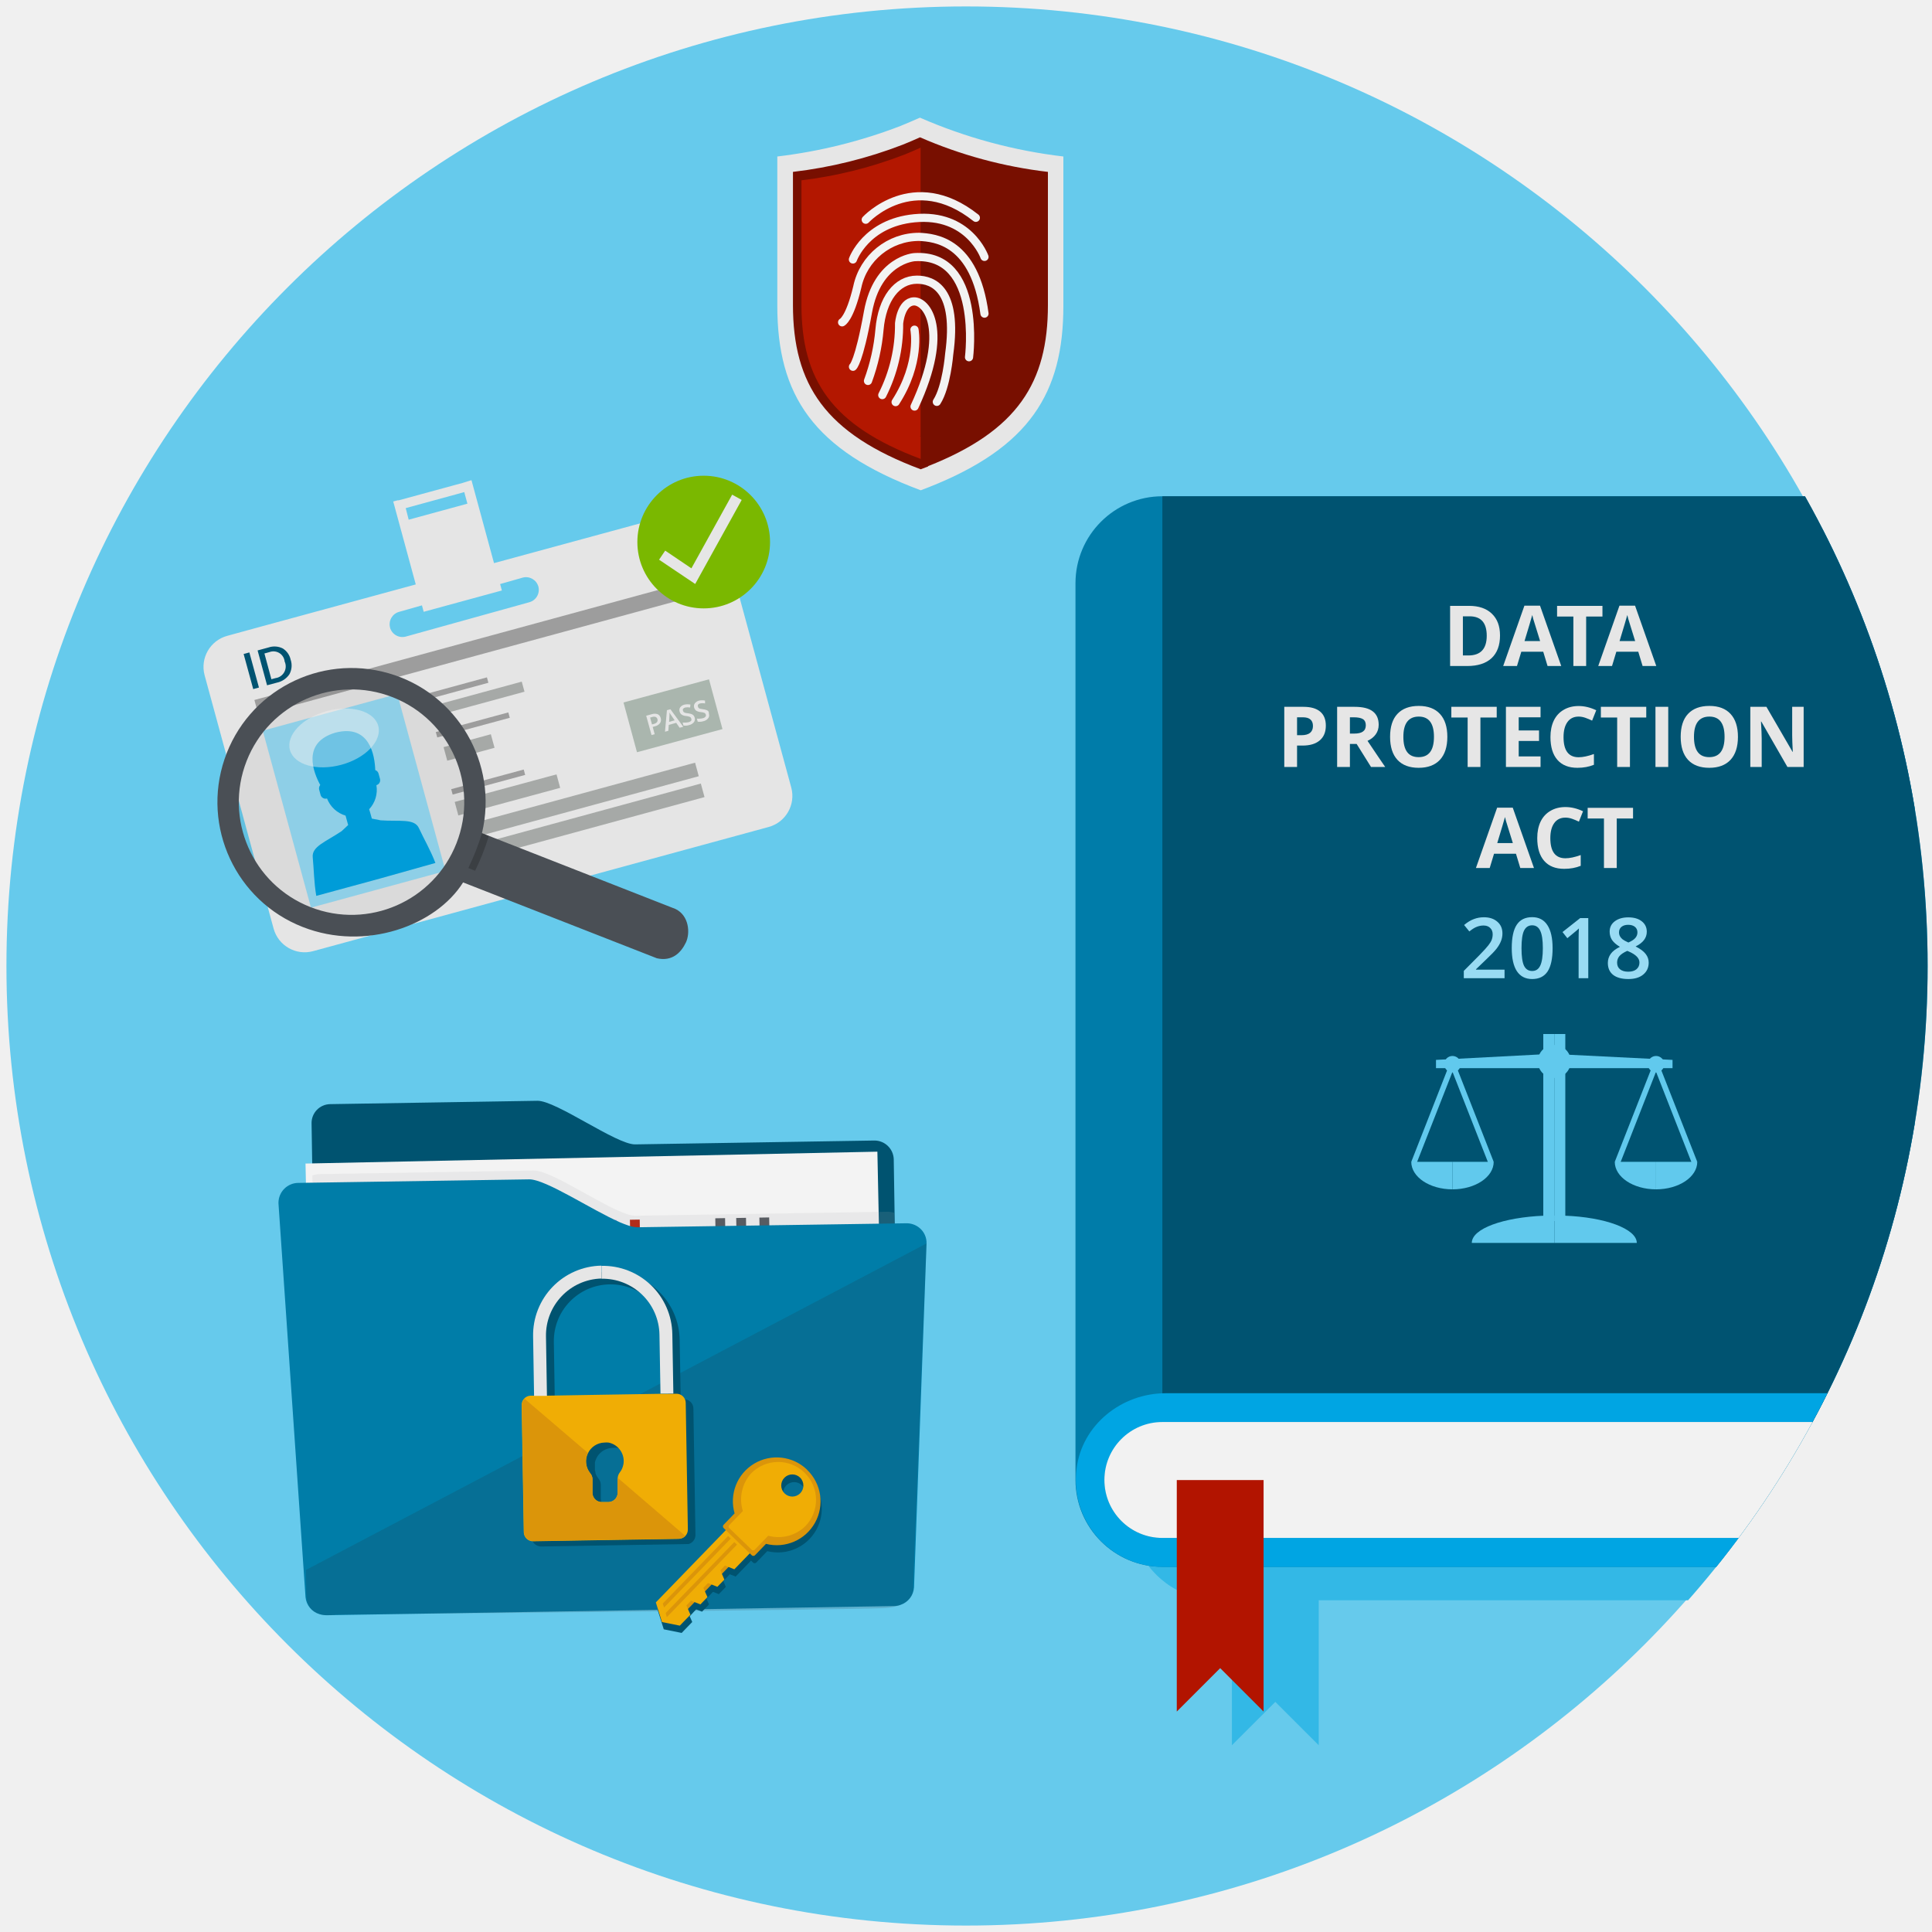
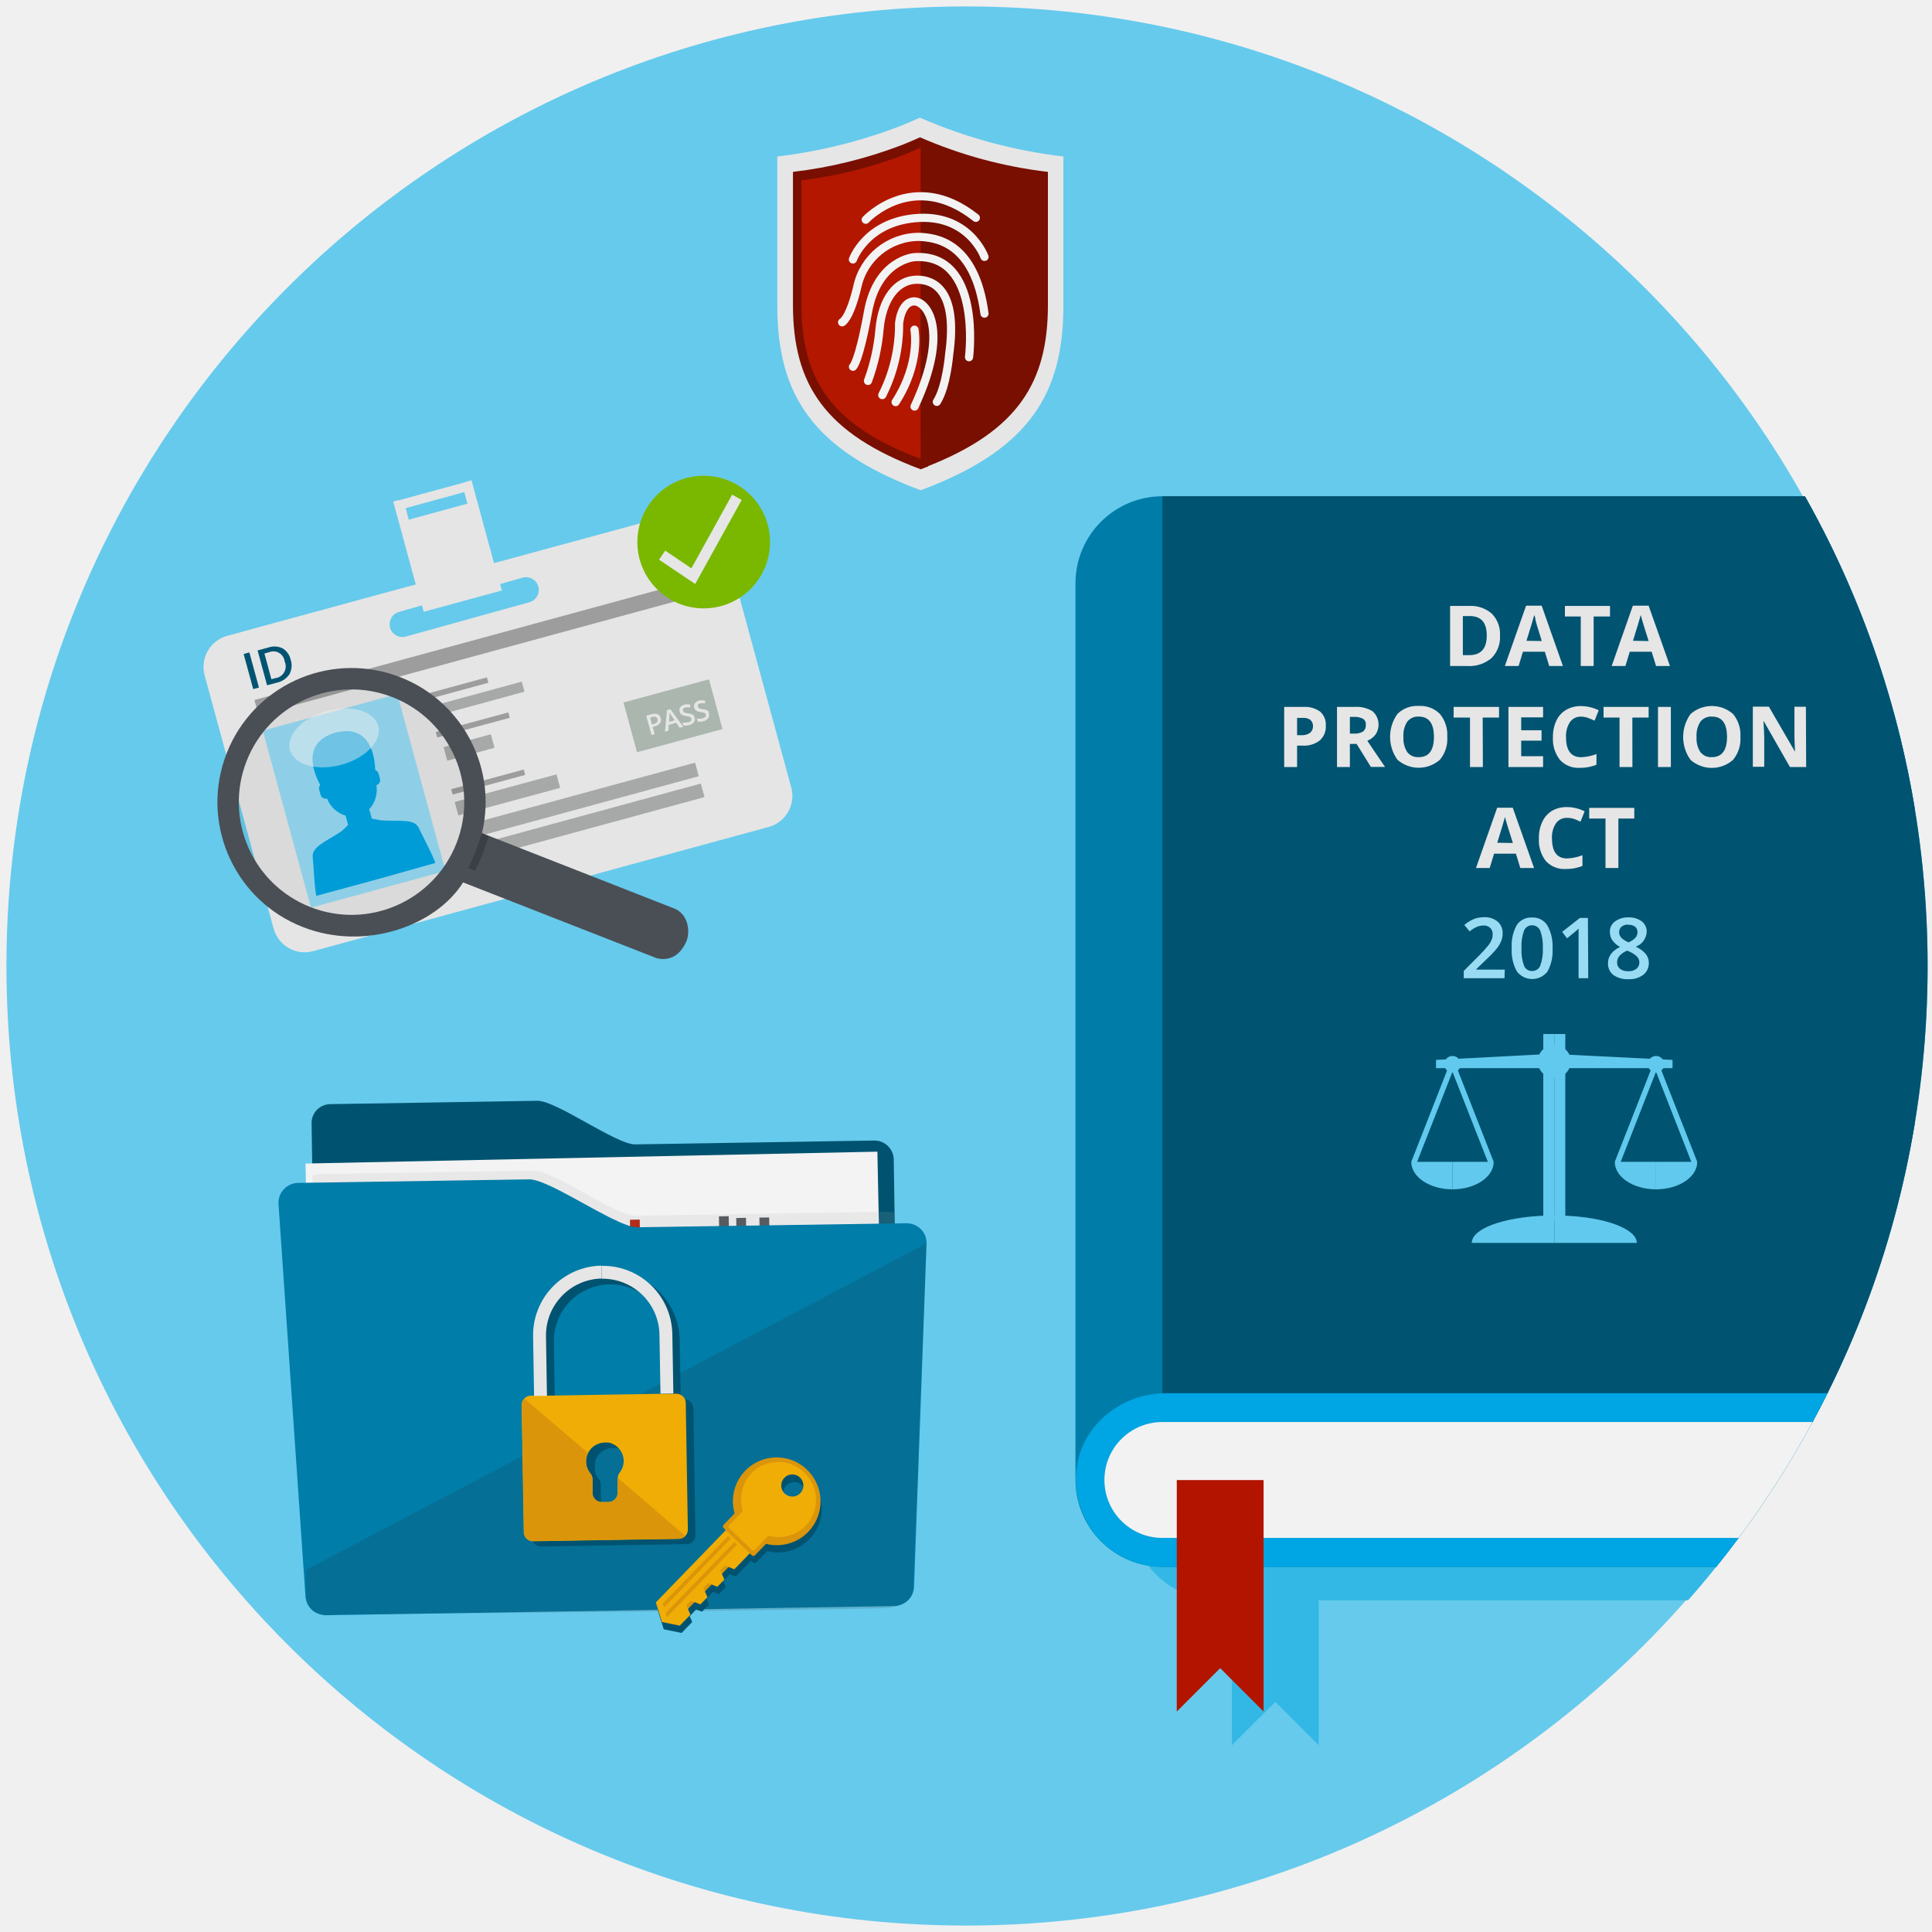
<svg xmlns="http://www.w3.org/2000/svg" viewBox="0 0 300 300">
  <defs>
-     <style>.cls-1,.cls-19{fill:none;}.cls-2,.cls-24,.cls-26{isolation:isolate;}.cls-3{fill:#66caec;}.cls-4{fill:#e5e5e5;}.cls-5{fill:#96daf3;}.cls-6{fill:#00a5e3;}.cls-7{fill:#9d9d9d;}.cls-8{fill:#a6a9a7;}.cls-9{fill:#aab6ae;}.cls-10{fill:#005371;}.cls-11{fill:#e4e4e4;mix-blend-mode:multiply;opacity:0.49;}.cls-12{fill:#f1f1f1;opacity:0.46;}.cls-13{fill:#4a4f55;}.cls-14{fill:#2d2d2d;mix-blend-mode:overlay;opacity:0.32;}.cls-15{fill:#7ab800;}.cls-16,.cls-37{fill:#e6e6e6;}.cls-17{fill:#780f00;}.cls-18{fill:#b31700;}.cls-19{stroke:#f3f3f3;stroke-linecap:round;stroke-linejoin:round;stroke-width:1.27px;}.cls-20{fill:#005370;}.cls-21{fill:#fff;}.cls-22{fill:#f3f3f3;}.cls-23{fill:#be8ae1;}.cls-24{fill:#a7a9ac;opacity:0.15;}.cls-25{fill:#007da8;}.cls-26{fill:#25282b;opacity:0.16;}.cls-27{fill:#db950a;}.cls-28{fill:#f0ad05;}.cls-29{clip-path:url(#clip-path);}.cls-30,.cls-31,.cls-37,.cls-38{font-size:13.07px;}.cls-30,.cls-31,.cls-32{fill:#33b8e6;}.cls-30,.cls-37{font-family:OpenSans-Bold, Open Sans;font-weight:700;}.cls-31,.cls-38{font-family:OpenSans-Semibold, Open Sans;font-weight:600;}.cls-33{fill:#007ca9;}.cls-34{fill:#f2f2f2;}.cls-35{fill:#b21400;}.cls-36{fill:#61c9ed;}.cls-38{fill:#99dbf3;}</style>
+     <style>.cls-1,.cls-19{fill:none;}.cls-2,.cls-24,.cls-26{isolation:isolate;}.cls-3{fill:#66caec;}.cls-4{fill:#e5e5e5;}.cls-5{fill:#96daf3;}.cls-6{fill:#00a5e3;}.cls-7{fill:#9d9d9d;}.cls-8{fill:#a6a9a7;}.cls-9{fill:#aab6ae;}.cls-10{fill:#005371;}.cls-11{fill:#e4e4e4;mix-blend-mode:multiply;opacity:0.49;}.cls-12{fill:#f1f1f1;opacity:0.46;}.cls-13{fill:#4a4f55;}.cls-14{fill:#2d2d2d;mix-blend-mode:overlay;opacity:0.32;}.cls-15{fill:#7ab800;}.cls-16{fill:#e6e6e6;}.cls-17{fill:#780f00;}.cls-18{fill:#b31700;}.cls-19{stroke:#f3f3f3;stroke-linecap:round;stroke-linejoin:round;stroke-width:1.27px;}.cls-20{fill:#005370;}.cls-21{fill:#fff;}.cls-22{fill:#f3f3f3;}.cls-23{fill:#be8ae1;}.cls-24{fill:#a7a9ac;opacity:0.15;}.cls-25{fill:#007da8;}.cls-26{fill:#25282b;opacity:0.16;}.cls-27{fill:#db950a;}.cls-28{fill:#f0ad05;}.cls-29{clip-path:url(#clip-path);}.cls-30{fill:#33b8e6;}.cls-31{fill:#007ca9;}.cls-32{fill:#f2f2f2;}.cls-33{fill:#b21400;}.cls-34{fill:#61c9ed;}.cls-35{fill:#99dbf3;}</style>
    <clipPath id="clip-path">
      <circle class="cls-1" cx="150.32" cy="150" r="149" />
    </clipPath>
  </defs>
  <g class="cls-2">
    <g id="Layer_1" data-name="Layer 1">
      <g id="cs_u3_s1_p2_slide2">
        <circle class="cls-3" cx="150" cy="150" r="149" />
        <path class="cls-4" d="M106.05,79.45l-5,1.37L76.71,87.44l-3.5-12.88L71.79,75l-1,.27-.66.18-8.22,2.24-.18,0-.67.18,3.5,12.88-24.3,6.62-5,1.37a5,5,0,0,0-3.49,6.11l10.72,39.36a5,5,0,0,0,6.11,3.49l12.89-3.51,45-12.27,12.88-3.51a5,5,0,0,0,3.5-6.11L112.16,82.94A5,5,0,0,0,106.05,79.45ZM70.79,76.77h0l1.3-.36.49,1.8L63.46,80.7,63,78.9h0ZM60.56,97.41A2,2,0,0,1,62,95l3.52-1,.27,1,12.14-3.31-.27-1,3.51-1a2,2,0,0,1,2.43,1.39v0a2,2,0,0,1-1.39,2.43L63,98.85a2,2,0,0,1-2.44-1.4Z" />
        <rect class="cls-5" x="44.16" y="110.12" width="21.65" height="28.48" transform="translate(-30.75 18.82) rotate(-15.24)" />
        <path class="cls-6" d="M65.05,128.59c-.71-1.53-3-1-5.94-1.21h0l-1.37-.27v0l-.21-.75h0l-.21-.7a4.41,4.41,0,0,0,1.13-3.74.8.8,0,0,0,.55-1l-.22-.8a.77.77,0,0,0-.51-.54c-.08-2.22-.82-7.19-6.17-5.82-5.3,1.53-3.43,6.19-2.37,8.14l-.06.07a.84.84,0,0,0-.11.66l.22.8a.8.8,0,0,0,1,.56,4.45,4.45,0,0,0,2.88,2.66l.19.7.21.76,0,0-1,.94h0c-2.48,1.67-4.66,2.38-4.5,4.06.18,1.85.19,3.9.55,6l8.58-2.33,1.42-.39L67.61,134C66.87,132.05,65.83,130.28,65.05,128.59Z" />
        <rect class="cls-7" x="38.58" y="99.4" width="70.4" height="2.41" transform="translate(-23.85 22.93) rotate(-15.24)" />
        <rect class="cls-7" x="66.53" y="106.4" width="9.36" height="0.87" transform="translate(-25.58 22.47) rotate(-15.24)" />
        <rect class="cls-8" x="67.09" y="107.71" width="14.39" height="1.62" transform="translate(-25.91 23.34) rotate(-15.24)" />
        <rect class="cls-7" x="68.23" y="112.47" width="11.73" height="0.87" transform="matrix(0.96, -0.26, 0.26, 0.96, -27.07, 23.44)" />
        <rect class="cls-8" x="69.02" y="114.98" width="7.61" height="2.18" transform="translate(-27.94 23.22) rotate(-15.24)" />
        <rect class="cls-7" x="70.66" y="121.38" width="11.73" height="0.87" transform="matrix(0.96, -0.26, 0.26, 0.96, -29.33, 24.39)" />
        <rect class="cls-8" x="71.29" y="122.72" width="16.47" height="2.18" transform="matrix(0.96, -0.26, 0.26, 0.96, -29.74, 25.25)" />
        <rect class="cls-8" x="71.81" y="123.26" width="37.06" height="2.18" transform="translate(-29.51 28.12) rotate(-15.24)" />
        <rect class="cls-8" x="72.7" y="126.51" width="37.06" height="2.18" transform="translate(-30.33 28.46) rotate(-15.24)" />
        <rect class="cls-9" x="98.41" y="107.36" width="13.83" height="8.05" transform="matrix(0.96, -0.26, 0.26, 0.96, -25.57, 31.6)" />
        <path class="cls-4" d="M102.59,111.49a.91.91,0,0,1-.11.81,1.4,1.4,0,0,1-.82.49l-.31.09.31,1.13-.49.13-.83-3,.87-.24a1.4,1.4,0,0,1,.91,0A.88.88,0,0,1,102.59,111.49Zm-1.35,1,.26-.07a1,1,0,0,0,.52-.29.56.56,0,0,0-.2-.8.79.79,0,0,0-.53,0l-.34.1Z" />
        <path class="cls-4" d="M105.53,113l-.53-.76-1.15.32-.07.92-.52.14.3-3.34.54-.15,2,2.73Zm-.77-1.15-.51-.74s-.09-.13-.16-.24-.11-.19-.14-.24a4.19,4.19,0,0,1,0,.6l-.05.86Z" />
        <path class="cls-4" d="M107.87,111.43a.8.8,0,0,1-.12.71,1.3,1.3,0,0,1-.74.45,1.89,1.89,0,0,1-.89.07l-.12-.46a3.64,3.64,0,0,0,.48,0,2.75,2.75,0,0,0,.44-.06.79.79,0,0,0,.41-.23.37.37,0,0,0,0-.34.36.36,0,0,0-.2-.25,2,2,0,0,0-.61-.14,1.39,1.39,0,0,1-.68-.22.82.82,0,0,1-.31-.47.75.75,0,0,1,.1-.67,1.16,1.16,0,0,1,.66-.41,2.18,2.18,0,0,1,.92,0l-.05.45a2.09,2.09,0,0,0-.76,0,.66.66,0,0,0-.34.21.37.37,0,0,0,0,.31.5.5,0,0,0,.11.19.75.75,0,0,0,.2.11,2.3,2.3,0,0,0,.47.08,3.13,3.13,0,0,1,.56.13.81.81,0,0,1,.3.21A1,1,0,0,1,107.87,111.43Z" />
        <path class="cls-4" d="M110.08,110.83a.74.74,0,0,1-.12.71,1.27,1.27,0,0,1-.74.45,2,2,0,0,1-.88.07l-.13-.47a2.59,2.59,0,0,0,.48,0,1.93,1.93,0,0,0,.45-.07.66.66,0,0,0,.4-.23.33.33,0,0,0,.06-.33.41.41,0,0,0-.2-.26,2.1,2.1,0,0,0-.61-.13,1.55,1.55,0,0,1-.69-.22.91.91,0,0,1-.31-.47.74.74,0,0,1,.11-.67,1.17,1.17,0,0,1,.66-.42,2.18,2.18,0,0,1,.92,0l0,.44a1.93,1.93,0,0,0-.77,0,.54.54,0,0,0-.33.2.38.38,0,0,0,0,.31.49.49,0,0,0,.1.19.53.53,0,0,0,.21.12l.46.08a1.84,1.84,0,0,1,.56.13.75.75,0,0,1,.3.2A.73.73,0,0,1,110.08,110.83Z" />
        <path class="cls-10" d="M39.32,107l-1.49-5.45.89-.24,1.49,5.45Z" />
        <path class="cls-10" d="M45.13,102.43a2.83,2.83,0,0,1-.19,2.27A3.1,3.1,0,0,1,43,106l-1.53.41L40,101l1.69-.46a2.87,2.87,0,0,1,2.22.15A2.73,2.73,0,0,1,45.13,102.43Zm-.93.29a1.75,1.75,0,0,0-2.37-1.46l-.77.21,1.08,4,.63-.17A1.83,1.83,0,0,0,44.2,102.72Z" />
        <circle class="cls-11" cx="54.75" cy="124.29" r="19.45" />
        <ellipse class="cls-12" cx="51.87" cy="114.59" rx="7.11" ry="4.32" transform="translate(-28.29 17.66) rotate(-15.24)" />
        <path class="cls-13" d="M106.5,146.36c.7-1.45.51-4.18-1.6-5.21L74.84,129.37A20.82,20.82,0,1,0,47,143.94c9.78,3.84,20.72-.24,24.91-6.92L102,148.8C104.4,149.34,105.76,147.9,106.5,146.36Zm-58.3-5.51a17.5,17.5,0,1,1,22.68-9.91A17.5,17.5,0,0,1,48.2,140.85Z" />
        <path class="cls-14" d="M74.84,129.37a37.18,37.18,0,0,1-2.12,5.42l1.06.42a36.34,36.34,0,0,0,2.13-5.42Z" />
        <circle class="cls-15" cx="109.27" cy="84.17" r="10.3" />
        <polygon id="Tick" class="cls-16" points="107.95 90.68 102.34 86.91 103.29 85.5 107.36 88.25 113.69 76.81 115.17 77.63 107.95 90.68" />
        <path class="cls-16" d="M142.85,18.27c-1,.43-2,.88-3,1.28a79.23,79.23,0,0,1-19.15,4.75V47.46c0,13.92,5.56,22.44,22.27,28.67l1.28-.49v0c15.62-6.18,20.87-14.61,20.87-28.13V24.3A78.68,78.68,0,0,1,142.85,18.27Zm-.18,53.53.18.07v0l-.15-.06ZM144.25,52v0h0A0,0,0,0,0,144.25,52Z" />
        <path class="cls-17" d="M142.86,21.32c-.88.39-1.77.79-2.67,1.14a69.78,69.78,0,0,1-17.06,4.23V47.33c0,12.4,5,20,19.84,25.54l1.15-.44,0-.05c13.91-5.5,18.6-13,18.6-25V26.69A69.91,69.91,0,0,1,142.86,21.32ZM142.7,69l.16.06v.05l-.14-.06Zm1.41-17.65v0h0Z" />
        <path class="cls-18" d="M144.11,51.12v0h0Z" />
        <path class="cls-18" d="M142.81,67.74l.12.05v-.05l-.14-.06Z" />
        <path class="cls-18" d="M142.81,67.74l0-.06.14.06V22.93c-.82.36-1.65.74-2.5,1.07a66.45,66.45,0,0,1-16,4V47.34c0,11.6,4.63,18.72,18.51,23.92V67.79Z" />
        <path class="cls-19" d="M134.43,34.12s7.39-8,17.1-.3" />
        <path class="cls-19" d="M132.44,40.29s2-5.66,9.55-6.4c8.46-.83,10.88,6,10.88,6" />
        <path class="cls-19" d="M130.76,50.05s1.16-.48,2.36-5.49a9.8,9.8,0,0,1,9.62-7.78c2.47.13,8.62.67,10.13,11.92" />
        <path class="cls-19" d="M150.47,55.47s2.07-16.21-8.48-15.54c0,0-5.74.38-7.21,8.51-1.42,7.87-2.33,8.51-2.33,8.51" />
        <path class="cls-19" d="M134.78,59.15a30.75,30.75,0,0,0,1.79-8c.41-4.74,2.71-7.72,5.82-7.72,2.53,0,6.39,1.54,5,11.56,0,0-.41,5.08-1.92,7.41" />
        <path class="cls-19" d="M137,61.35a24.13,24.13,0,0,0,2.61-11.12s.27-3.3,2.26-3.43,5.7,4.39.14,16.33" />
        <path class="cls-19" d="M142,51.19s1,5.15-2.93,11.25" />
        <path class="cls-20" d="M83.45,170.93l-32.17.52a2.93,2.93,0,0,0-2.9,3h0l1.14,71.06a2.94,2.94,0,0,0,3,2.9h0L136.88,247a3,3,0,0,0,2.9-3h0l-1-64a3,3,0,0,0-3-2.9l-37.16.6C95.7,177.73,86.35,170.88,83.45,170.93Z" />
        <rect class="cls-21" x="77.09" y="156.14" width="33.6" height="83.91" transform="translate(-105.62 288.94) rotate(-89.12)" />
        <rect class="cls-22" x="58.28" y="169.63" width="68.54" height="88.82" transform="translate(-119.52 310.99) rotate(-91.19)" />
        <rect class="cls-13" x="62.25" y="189.03" width="1.52" height="49.37" transform="translate(-3.65 1.11) rotate(-0.98)" />
        <rect class="cls-13" x="65.86" y="188.96" width="1.52" height="49.37" transform="translate(-3.64 1.17) rotate(-0.98)" />
        <rect class="cls-23" x="69.47" y="188.9" width="1.52" height="49.37" transform="translate(-3.64 1.23) rotate(-0.98)" />
        <rect class="cls-13" x="73.08" y="188.85" width="1.52" height="49.37" transform="translate(-3.64 1.29) rotate(-0.98)" />
        <rect class="cls-13" x="76.32" y="188.79" width="1.52" height="49.37" transform="translate(-3.64 1.35) rotate(-0.98)" />
        <rect class="cls-13" x="79.93" y="188.72" width="1.52" height="49.37" transform="translate(-3.64 1.41) rotate(-0.98)" />
        <rect class="cls-23" x="91.39" y="189.51" width="1.52" height="49.37" transform="translate(-3.65 1.61) rotate(-0.98)" />
        <rect class="cls-23" x="94.63" y="189.45" width="1.52" height="49.37" transform="translate(-3.65 1.66) rotate(-0.98)" />
        <rect class="cls-18" x="98.24" y="189.39" width="1.52" height="49.37" transform="translate(-3.65 1.72) rotate(-0.98)" />
-         <rect class="cls-13" x="111.49" y="189.16" width="1.52" height="49.37" transform="translate(-3.64 1.95) rotate(-0.98)" />
+         <rect class="cls-13" x="111.49" y="189.16" width="1.52" height="49.37" transform="matrix(1, -0.02, 0.02, 1, -3.64, 1.95)" />
        <rect class="cls-13" x="114.74" y="189.11" width="1.52" height="49.37" transform="translate(-3.64 2.01) rotate(-0.98)" />
        <rect class="cls-13" x="118.34" y="189.05" width="1.52" height="49.37" transform="translate(-3.64 2.07) rotate(-0.98)" />
        <path class="cls-24" d="M48.51,182.53,49.6,250.6a3.34,3.34,0,0,0,1.08.17l88.1-1.41a3.22,3.22,0,0,0,1.07-.2l-1-60.83a3.05,3.05,0,0,0-1.08-.17l-39.14.62a4.3,4.3,0,0,1-1.41-.31,11.78,11.78,0,0,1-1.17-.45c-4.12-1.82-10.75-6.3-13.15-6.26l-33.35.56A3,3,0,0,0,48.51,182.53Z" />
        <path class="cls-25" d="M43.25,187,47.44,248a3.06,3.06,0,0,0,2.15,2.64,3.64,3.64,0,0,0,1.08.17l88.1-1.42a3.21,3.21,0,0,0,1.07-.19,3.08,3.08,0,0,0,2.09-2.71l1.94-53.36a3,3,0,0,0-1.09-2.46,3.13,3.13,0,0,0-2.05-.72L99,190.57a4.66,4.66,0,0,1-1.51-.3c-.37-.12-.79-.29-1.22-.47-4.4-1.92-11.52-6.7-14.1-6.67l-35.86.55a3.1,3.1,0,0,0-3.07,3.1C43.24,186.86,43.25,186.93,43.25,187Z" />
        <path class="cls-26" d="M47.51,243.78l96.36-50.7-2.09,53.18s.72,3.18-4.58,3.45-84.95,1-84.95,1-4.61,1-4.68-3Z" />
        <path class="cls-20" d="M125.63,229.43a6.8,6.8,0,0,0-11.27,6.77L112.65,238a.35.35,0,0,0,0,.5l.34.32L102.12,250l.95,3,2.78.56,1.64-1.7-.39-.89,1-1.07.91.36,1.09-1.12-.39-.9,1-1.06.91.36,1.09-1.13-.39-.89,1-1.07.91.36,2.39-2.48.31.3a.35.35,0,0,0,.5,0l1.71-1.77a6.81,6.81,0,0,0,6.4-11.49Zm-3.53,3.65a1.72,1.72,0,1,1,2.43,0A1.72,1.72,0,0,1,122.1,233.08Z" />
        <rect class="cls-27" x="108.72" y="240.52" width="1.32" height="11.41" transform="translate(201.98 -6.79) rotate(44.05)" />
        <polygon class="cls-28" points="111.86 243.84 112.57 243.1 114.03 243.68 116.61 241.01 112.89 237.41 101.84 248.82 102.79 251.87 105.56 252.43 107.21 250.73 106.58 249.29 107.3 248.55 108.76 249.13 109.85 248 109.22 246.56 109.94 245.82 111.39 246.4 112.48 245.28 111.86 243.84" />
        <polygon class="cls-27" points="103.12 249.61 102.91 249 113.06 238.51 113.47 238.91 103.12 249.61" />
        <polygon class="cls-27" points="103.54 251.11 103.37 250.46 114.02 239.45 114.44 239.85 103.54 251.11" />
        <path class="cls-27" d="M125.34,228.23A6.8,6.8,0,0,0,114.07,235l-1.71,1.77a.36.36,0,0,0,0,.5l4.37,4.23a.36.36,0,0,0,.5,0l1.71-1.77a6.8,6.8,0,0,0,6.39-11.49Zm-3.6,3.73a2,2,0,1,1,2.82-.05A2,2,0,0,1,121.74,232Z" />
        <path class="cls-28" d="M124.92,228.67a5.86,5.86,0,0,0-8.3.13,6.05,6.05,0,0,0-1.27,5.84l-2.12,2.19a.31.31,0,0,0,0,.44l3.51,3.39a.31.31,0,0,0,.43,0l2.12-2.19a6,6,0,0,0,5.77-1.49A5.87,5.87,0,0,0,124.92,228.67Zm-3.11,3.21a1.72,1.72,0,1,1,2.44,0A1.72,1.72,0,0,1,121.81,231.88Z" />
        <path class="cls-20" d="M106.22,217.28h-.52l-.16-9.22a10.78,10.78,0,0,0-10.94-10.6h0A10.79,10.79,0,0,0,84,208.42l.15,9.23h-.53a1.42,1.42,0,0,0-1,.41h0a1.44,1.44,0,0,0-.31.46h0a2.17,2.17,0,0,0-.07.24s0,0,0,0a1.53,1.53,0,0,0,0,.3l.33,19.66a1.31,1.31,0,0,0,.12.56,1.39,1.39,0,0,0,.31.45,1.45,1.45,0,0,0,.47.3,1.47,1.47,0,0,0,.56.11l11.3-.19,11.3-.19a1.27,1.27,0,0,0,.28,0l.21-.07h0a1.49,1.49,0,0,0,.44-.3h0a1.43,1.43,0,0,0,.43-1l-.32-19.66A1.44,1.44,0,0,0,106.22,217.28ZM86,208.39a8.81,8.81,0,1,1,17.62-.29l.16,9.22-8.82.15-8.81.15Zm11.17,24.27a1.44,1.44,0,0,1-1.42,1.46l-1,0a1.44,1.44,0,0,1-1.46-1.42l0-2.18a1.48,1.48,0,0,0-.36-.93,2.7,2.7,0,0,1-.27-.39.91.91,0,0,0-.07-.14,2.55,2.55,0,0,1-.13-.29,1,1,0,0,1,0-.16c0-.1-.06-.19-.08-.29l0-.17c0-.11,0-.21,0-.31s0-.11,0-.16a3.42,3.42,0,0,1,0-.45c0-.05,0-.1,0-.15a2.45,2.45,0,0,1,.08-.29,1.08,1.08,0,0,1,.08-.19,2.62,2.62,0,0,1,.47-.78,2.94,2.94,0,0,1,2.18-1,2.56,2.56,0,0,1,.62,0A2.93,2.93,0,0,1,98,228.33a3,3,0,0,1-.55,1.21,1.51,1.51,0,0,0-.33.94Z" />
        <path class="cls-28" d="M104.52,216.43l-2,0-8.82.14-8.82.15-2,0h-.52A1.44,1.44,0,0,0,81,218.25l.33,19.67a1.44,1.44,0,0,0,1.46,1.41l11.3-.19,11.3-.18a1.44,1.44,0,0,0,1.42-1.47l-.33-19.66a1.43,1.43,0,0,0-1.46-1.41Zm-7.73,11a2.84,2.84,0,0,1-.55,1.21,1.6,1.6,0,0,0-.33.94l0,2.18a1.45,1.45,0,0,1-1.42,1.47h-1A1.43,1.43,0,0,1,92,231.86l0-2.18a1.44,1.44,0,0,0-.36-.93A2.93,2.93,0,0,1,93.86,224a3.35,3.35,0,0,1,.63,0A2.93,2.93,0,0,1,96.79,227.46Z" />
        <path class="cls-16" d="M102.4,207.23a8.83,8.83,0,0,0-9-8.67l0-2a10.78,10.78,0,0,1,11,10.6l.16,9.23-2,0Z" />
        <path class="cls-16" d="M84.78,207.53l.15,9.22-2,0-.15-9.22a10.79,10.79,0,0,1,10.6-11l0,2A8.84,8.84,0,0,0,84.78,207.53Z" />
        <path class="cls-27" d="M95.91,229.61l0,2.18a1.45,1.45,0,0,1-1.42,1.47h-1A1.43,1.43,0,0,1,92,231.86l0-2.18a1.44,1.44,0,0,0-.36-.93,2.94,2.94,0,0,1-.36-3.15l-9.81-8.39a1.4,1.4,0,0,0-.44,1l.33,19.67a1.44,1.44,0,0,0,1.46,1.41l11.3-.19,11.3-.18a1.44,1.44,0,0,0,1-.42l-10.47-9S95.91,229.6,95.91,229.61Z" />
        <g class="cls-29">
-           <text class="cls-30" transform="translate(217.44 111.68)">DATA<tspan x="-25.75" y="15.68">PROTECTION </tspan>
-             <tspan x="5.18" y="31.37">ACT</tspan>
-           </text>
-           <text class="cls-31" transform="translate(220.16 160.17)">2018</text>
-           <path class="cls-32" d="M314.91,82.24H189.1a13.52,13.52,0,0,0-13.47,13.48V235c0,.25,0,.5,0,.76s0,.37,0,.55.08.58.13.87a12.81,12.81,0,0,0,.41,1.78v0c.11.33.23.65.36,1l.11.29q.21.48.45.93l.13.26c.17.31.36.6.55.89,0,.08.09.16.15.24a9.94,9.94,0,0,0,.62.83l.17.22c.23.26.46.52.7.76l.2.21c.24.24.5.46.75.68l.25.2c.25.21.52.41.79.6l.3.2c.26.17.53.34.81.49l.37.2c.27.13.53.27.81.39l.47.18c.26.1.51.21.78.29l.59.17.72.18c.26.06.52.09.78.13s.39.07.59.09c.45.05.91.07,1.37.08h2.3V271l6.74-6.73,6.74,6.73V248.49H314.91V223.78h0Z" />
+           <path class="cls-30" d="M226.36,106.92a4.6,4.6,0,0,1-1.31,3.53,5.35,5.35,0,0,1-3.79,1.23h-2.64v-9.33h2.93a5,5,0,0,1,3.55,1.2A4.46,4.46,0,0,1,226.36,106.92Zm-2.06.06c0-2-.88-3-2.65-3H220.6V110h.85Q224.3,110,224.3,107Z" />
+           <path class="cls-30" d="M234,111.68l-.67-2.22h-3.4l-.68,2.22h-2.13l3.29-9.37h2.42l3.31,9.37Zm-1.14-3.88c-.63-2-1-3.15-1.06-3.42s-.13-.47-.17-.62c-.14.54-.54,1.89-1.21,4Z" />
+           <path class="cls-30" d="M240.91,111.68h-2V104H236.4v-1.64h7V104h-2.53Z" />
+           <path class="cls-30" d="M250.59,111.68l-.67-2.22h-3.41l-.67,2.22h-2.13l3.29-9.37h2.42l3.3,9.37Zm-1.15-3.88c-.62-2-1-3.15-1.05-3.42s-.14-.47-.17-.62c-.14.54-.55,1.89-1.21,4Z" />
+           <path class="cls-30" d="M199.32,120.94a2.89,2.89,0,0,1-.94,2.31,4,4,0,0,1-2.68.79h-.85v3.32h-2V118h3a4,4,0,0,1,2.58.73A2.68,2.68,0,0,1,199.32,120.94Zm-4.47,1.48h.65a2.18,2.18,0,0,0,1.37-.36,1.27,1.27,0,0,0,.45-1,1.33,1.33,0,0,0-.38-1,1.78,1.78,0,0,0-1.19-.33h-.9Z" />
+           <path class="cls-30" d="M203.06,123.78v3.58h-2V118h2.72a4.65,4.65,0,0,1,2.81.69,2.77,2.77,0,0,1,.46,3.57,3,3,0,0,1-1.28,1c1.4,2.09,2.32,3.45,2.74,4.06h-2.19l-2.23-3.58Zm0-1.61h.64a2.43,2.43,0,0,0,1.38-.31,1.12,1.12,0,0,0,.45-1,1,1,0,0,0-.46-.95,2.82,2.82,0,0,0-1.41-.28h-.6Z" />
+           <path class="cls-30" d="M218.18,122.68a5.11,5.11,0,0,1-1.15,3.57,5,5,0,0,1-6.59,0,6.12,6.12,0,0,1,0-7.14,5,5,0,0,1,6.6,0A5.09,5.09,0,0,1,218.18,122.68Zm-6.81,0A3.88,3.88,0,0,0,212,125a2.08,2.08,0,0,0,1.77.79q2.37,0,2.37-3.15c0-2.1-.78-3.15-2.35-3.15a2.09,2.09,0,0,0-1.78.8A3.86,3.86,0,0,0,211.37,122.68Z" />
+           <path class="cls-30" d="M223.71,127.36h-2v-7.68H219.2V118h7v1.65h-2.53Z" />
+           <path class="cls-30" d="M233.05,127.36h-5.37V118h5.37v1.62h-3.39v2h3.16v1.62h-3.16v2.41h3.39Z" />
+           <path class="cls-30" d="M239,119.54a2,2,0,0,0-1.73.84,3.9,3.9,0,0,0-.61,2.34q0,3.12,2.34,3.12a7.3,7.3,0,0,0,2.38-.49V127a6.56,6.56,0,0,1-2.56.48,3.9,3.9,0,0,1-3.12-1.24,5.2,5.2,0,0,1-1.08-3.54,5.84,5.84,0,0,1,.53-2.55,3.88,3.88,0,0,1,1.52-1.68,4.53,4.53,0,0,1,2.33-.58,6.22,6.22,0,0,1,2.73.66l-.64,1.6a10.52,10.52,0,0,0-1.05-.43A3.23,3.23,0,0,0,239,119.54Z" />
+           <path class="cls-30" d="M246.93,127.36h-2v-7.68h-2.54V118h7.05v1.65h-2.53Z" />
+           <path class="cls-30" d="M250.9,127.36V118h2v9.33Z" />
+           <path class="cls-30" d="M263.69,122.68a5.06,5.06,0,0,1-1.15,3.57,5,5,0,0,1-6.58,0,5.09,5.09,0,0,1-1.15-3.58,5,5,0,0,1,1.15-3.56,4.31,4.31,0,0,1,3.3-1.23,4.26,4.26,0,0,1,3.29,1.24A5.09,5.09,0,0,1,263.69,122.68Zm-6.81,0a4,4,0,0,0,.59,2.36,2.08,2.08,0,0,0,1.78.79q2.37,0,2.37-3.15c0-2.1-.79-3.15-2.36-3.15a2.09,2.09,0,0,0-1.78.8A3.86,3.86,0,0,0,256.88,122.68Z" />
+           <path class="cls-30" d="M273.9,127.36h-2.51l-4.06-7.06h-.06q.12,1.88.12,2.67v4.39h-1.77V118h2.5l4.05,7h.05c-.07-1.21-.1-2.07-.1-2.57V118h1.78Z" />
+           <path class="cls-30" d="M229.51,143.05l-.67-2.23h-3.41l-.67,2.23h-2.13l3.29-9.37h2.42l3.3,9.37Zm-1.15-3.88-1.05-3.42c-.08-.26-.14-.47-.17-.62-.14.54-.54,1.89-1.21,4Z" />
+           <path class="cls-30" d="M236.78,135.23a2,2,0,0,0-1.73.84,3.9,3.9,0,0,0-.61,2.34q0,3.12,2.34,3.12a7.57,7.57,0,0,0,2.38-.49v1.65a6.56,6.56,0,0,1-2.56.48,3.93,3.93,0,0,1-3.12-1.23,5.25,5.25,0,0,1-1.08-3.55,5.84,5.84,0,0,1,.53-2.55,3.76,3.76,0,0,1,1.53-1.67,4.47,4.47,0,0,1,2.32-.59,6.22,6.22,0,0,1,2.73.66l-.64,1.61a10.61,10.61,0,0,0-1.05-.44A3.21,3.21,0,0,0,236.78,135.23Z" />
+           <path class="cls-30" d="M244.75,143.05h-2v-7.69h-2.54v-1.64h7.05v1.64h-2.53Z" />
+           <path class="cls-30" d="M227.06,160.17h-6.32V159l2.4-2.42a19.92,19.92,0,0,0,1.42-1.55,4,4,0,0,0,.51-.85,2.49,2.49,0,0,0,.15-.87,1.27,1.27,0,0,0-.38-1,1.46,1.46,0,0,0-1.05-.37,2.82,2.82,0,0,0-1,.2,4.6,4.6,0,0,0-1.16.72l-.81-1a5.11,5.11,0,0,1,1.51-.93,4.29,4.29,0,0,1,1.57-.28,3.08,3.08,0,0,1,2.08.68,2.27,2.27,0,0,1,.79,1.83,3.24,3.24,0,0,1-.23,1.2,4.58,4.58,0,0,1-.7,1.17,15.06,15.06,0,0,1-1.56,1.63l-1.62,1.57v.06h4.43Z" />
+           <path class="cls-30" d="M234.52,155.5a6.63,6.63,0,0,1-.78,3.61,2.66,2.66,0,0,1-2.39,1.18,2.63,2.63,0,0,1-2.36-1.22,6.47,6.47,0,0,1-.8-3.57,6.67,6.67,0,0,1,.78-3.64,3,3,0,0,1,4.75,0A6.65,6.65,0,0,1,234.52,155.5Zm-4.82,0a6.68,6.68,0,0,0,.4,2.73,1.37,1.37,0,0,0,2.51,0,9.38,9.38,0,0,0,0-5.42,1.33,1.33,0,0,0-1.26-.84,1.3,1.3,0,0,0-1.25.82A6.68,6.68,0,0,0,229.7,155.5Z" />
+           <path class="cls-30" d="M240.06,160.17h-1.5v-6c0-.72,0-1.29.05-1.71-.1.1-.22.22-.36.34l-1.43,1.17-.75-.95,2.74-2.15h1.25Z" />
+           <path class="cls-30" d="M246.27,150.71a3.32,3.32,0,0,1,2.1.61,2,2,0,0,1,.77,1.63,2.57,2.57,0,0,1-1.72,2.29,4.44,4.44,0,0,1,1.56,1.15,2.19,2.19,0,0,1,.46,1.36,2.27,2.27,0,0,1-.85,1.85,3.51,3.51,0,0,1-2.29.69,3.72,3.72,0,0,1-2.36-.65,2.18,2.18,0,0,1-.83-1.84,2.37,2.37,0,0,1,.43-1.4,3.57,3.57,0,0,1,1.44-1.11,3.57,3.57,0,0,1-1.22-1.08,2.25,2.25,0,0,1-.37-1.27,1.93,1.93,0,0,1,.8-1.62A3.38,3.38,0,0,1,246.27,150.71Zm-1.73,7a1.25,1.25,0,0,0,.47,1,2,2,0,0,0,1.26.36,1.9,1.9,0,0,0,1.28-.38,1.27,1.27,0,0,0,.46-1,1.29,1.29,0,0,0-.43-.94,3.8,3.8,0,0,0-1.27-.79l-.19-.08a3.18,3.18,0,0,0-1.21.81A1.51,1.51,0,0,0,244.54,157.75Zm1.72-5.88a1.53,1.53,0,0,0-1,.32,1,1,0,0,0-.39.85,1.33,1.33,0,0,0,.14.6,1.63,1.63,0,0,0,.41.47,5,5,0,0,0,.91.52,3,3,0,0,0,1.08-.72,1.27,1.27,0,0,0,.31-.87,1,1,0,0,0-.39-.85A1.56,1.56,0,0,0,246.26,151.87Z" />
+           <path class="cls-30" d="M314.91,82.24H189.1a13.52,13.52,0,0,0-13.47,13.48V235c0,.25,0,.5,0,.76s0,.37,0,.55.08.58.13.87a12.81,12.81,0,0,0,.41,1.78v0c.11.33.23.65.36,1l.11.29q.21.48.45.93l.13.26c.17.31.36.6.55.89,0,.08.09.16.15.24a9.94,9.94,0,0,0,.62.83l.17.22c.23.26.46.52.7.76l.2.21c.24.24.5.46.75.68l.25.2c.25.21.52.41.79.6l.3.2c.26.17.53.34.81.49l.37.2c.27.13.53.27.81.39l.47.18c.26.1.51.21.78.29l.59.17.72.18c.26.06.52.09.78.13s.39.07.59.09c.45.05.91.07,1.37.08h2.3V271l6.74-6.73,6.74,6.73V248.49H314.91V223.78h0Z" />
          <g id="Book">
            <g id="Book-2" data-name="Book">
-               <path class="cls-33" d="M297.31,243.3H180.49A13.51,13.51,0,0,1,167,229.82V90.54a13.51,13.51,0,0,1,13.48-13.48H297.31Z" />
+               <path class="cls-31" d="M297.31,243.3H180.49A13.51,13.51,0,0,1,167,229.82V90.54a13.51,13.51,0,0,1,13.48-13.48H297.31Z" />
              <path class="cls-10" d="M180.49,77.06H306.3a0,0,0,0,1,0,0V218.59a2.25,2.25,0,0,1-2.25,2.25H180.49a0,0,0,0,1,0,0V77.06A0,0,0,0,1,180.49,77.06Z" />
              <rect class="cls-10" x="299.56" y="218.59" width="6.74" height="22.47" />
              <path class="cls-6" d="M306.3,238.81H180.49a9,9,0,0,1-8.94-9.91,9.27,9.27,0,0,1,9.36-8.06H306.3v-4.5H181c-6.85,0-13,4.92-13.83,11.71a13.5,13.5,0,0,0,13.37,15.25H306.3Z" />
-               <path class="cls-34" d="M301.8,238.81H180.49a9,9,0,0,1-9-9h0a9,9,0,0,1,9-9H301.8Z" />
+               <path class="cls-32" d="M301.8,238.81H180.49a9,9,0,0,1-9-9h0a9,9,0,0,1,9-9H301.8Z" />
            </g>
          </g>
-           <polygon class="cls-35" points="196.21 265.77 189.47 259.03 182.73 265.77 182.73 229.82 196.21 229.82 196.21 265.77" />
+           <polygon class="cls-33" points="196.21 265.77 189.47 259.03 182.73 265.77 182.73 229.82 196.21 229.82 196.21 265.77" />
          <g id="Layer_1-2" data-name="Layer 1">
-             <path class="cls-36" d="M242.94,188.77c-.52,0-1.05,0-1.58,0V193h12.8C254.16,190.82,249.25,189,242.94,188.77Z" />
-             <path class="cls-36" d="M239.77,188.77c-6.33.26-11.23,2-11.23,4.23h12.81v-4.27C240.81,188.73,240.29,188.75,239.77,188.77Z" />
-             <rect class="cls-36" x="239.64" y="160.56" width="1.71" height="2.99" />
-             <rect class="cls-36" x="241.35" y="160.56" width="1.71" height="2.99" />
-             <rect class="cls-36" x="239.64" y="166.11" width="1.71" height="23.48" />
-             <rect class="cls-36" x="241.35" y="166.11" width="1.71" height="23.48" />
-             <polygon class="cls-36" points="259.71 165.86 242.63 165.86 242.63 163.73 259.71 164.58 259.71 165.86" />
-             <polygon class="cls-36" points="239.2 165.86 222.98 165.86 222.98 164.58 239.2 163.73 239.2 165.86" />
-             <polygon class="cls-36" points="219.93 180.72 219.14 180.41 225.14 165.1 225.94 165.41 219.93 180.72" />
-             <polygon class="cls-36" points="231.15 180.72 225.14 165.41 225.94 165.1 231.94 180.41 231.15 180.72" />
-             <circle class="cls-36" cx="225.54" cy="165.25" r="1.28" />
-             <polygon class="cls-36" points="251.54 180.72 250.74 180.41 256.75 165.1 257.54 165.41 251.54 180.72" />
-             <polygon class="cls-36" points="262.75 180.72 256.75 165.41 257.54 165.1 263.55 180.41 262.75 180.72" />
-             <circle class="cls-36" cx="257.15" cy="165.25" r="1.28" />
-             <path class="cls-36" d="M225.54,180.41v4.27c3.54,0,6.4-1.91,6.4-4.27Z" />
-             <path class="cls-36" d="M219.14,180.41c0,2.36,2.86,4.27,6.4,4.27v-4.27Z" />
-             <path class="cls-36" d="M257.15,180.41v4.27c3.53,0,6.4-1.91,6.4-4.27Z" />
-             <path class="cls-36" d="M250.74,180.41c0,2.36,2.87,4.27,6.41,4.27v-4.27Z" />
-             <path class="cls-36" d="M243.91,164.83a2.56,2.56,0,1,1-2.56-2.57A2.56,2.56,0,0,1,243.91,164.83Z" />
-             <circle class="cls-36" cx="241.35" cy="164.83" r="1.28" />
+             <path class="cls-34" d="M242.94,188.77c-.52,0-1.05,0-1.58,0V193h12.8C254.16,190.82,249.25,189,242.94,188.77Z" />
+             <path class="cls-34" d="M239.77,188.77c-6.33.26-11.23,2-11.23,4.23h12.81v-4.27C240.81,188.73,240.29,188.75,239.77,188.77Z" />
+             <rect class="cls-34" x="239.64" y="160.56" width="1.71" height="2.99" />
+             <rect class="cls-34" x="241.35" y="160.56" width="1.71" height="2.99" />
+             <rect class="cls-34" x="239.64" y="166.11" width="1.71" height="23.48" />
+             <rect class="cls-34" x="241.35" y="166.11" width="1.71" height="23.48" />
+             <polygon class="cls-34" points="259.71 165.86 242.63 165.86 242.63 163.73 259.71 164.58 259.71 165.86" />
+             <polygon class="cls-34" points="239.2 165.86 222.98 165.86 222.98 164.58 239.2 163.73 239.2 165.86" />
+             <polygon class="cls-34" points="219.93 180.72 219.14 180.41 225.14 165.1 225.94 165.41 219.93 180.72" />
+             <polygon class="cls-34" points="231.15 180.72 225.14 165.41 225.94 165.1 231.94 180.41 231.15 180.72" />
+             <circle class="cls-34" cx="225.54" cy="165.25" r="1.28" />
+             <polygon class="cls-34" points="251.54 180.72 250.74 180.41 256.75 165.1 257.54 165.41 251.54 180.72" />
+             <polygon class="cls-34" points="262.75 180.72 256.75 165.41 257.54 165.1 263.55 180.41 262.75 180.72" />
+             <circle class="cls-34" cx="257.15" cy="165.25" r="1.28" />
+             <path class="cls-34" d="M225.54,180.41v4.27c3.54,0,6.4-1.91,6.4-4.27Z" />
+             <path class="cls-34" d="M219.14,180.41c0,2.36,2.86,4.27,6.4,4.27v-4.27Z" />
+             <path class="cls-34" d="M257.15,180.41v4.27c3.53,0,6.4-1.91,6.4-4.27Z" />
+             <path class="cls-34" d="M250.74,180.41c0,2.36,2.87,4.27,6.41,4.27v-4.27Z" />
+             <path class="cls-34" d="M243.91,164.83a2.56,2.56,0,1,1-2.56-2.57A2.56,2.56,0,0,1,243.91,164.83Z" />
+             <circle class="cls-34" cx="241.35" cy="164.83" r="1.28" />
          </g>
-           <text class="cls-37" transform="translate(224 103.42)">DATA<tspan x="-25.75" y="15.68">PROTECTION </tspan>
-             <tspan x="5.18" y="31.37">ACT</tspan>
-           </text>
-           <text class="cls-38" transform="translate(226.72 151.9)">2018</text>
+           <path class="cls-16" d="M232.92,98.66a4.56,4.56,0,0,1-1.32,3.53,5.31,5.31,0,0,1-3.78,1.23h-2.65V94.09h2.93a4.94,4.94,0,0,1,3.55,1.2A4.46,4.46,0,0,1,232.92,98.66Zm-2.06,0c0-2-.88-3-2.65-3h-1.06v6.07H228C229.91,101.78,230.86,100.76,230.86,98.71Z" />
+           <path class="cls-16" d="M240.56,103.42l-.68-2.22h-3.4l-.67,2.22h-2.14l3.3-9.37h2.42l3.3,9.37Zm-1.15-3.88c-.62-2-1-3.15-1-3.42s-.14-.47-.17-.62c-.14.54-.55,1.89-1.21,4Z" />
+           <path class="cls-16" d="M247.46,103.42h-2V95.73H243V94.09H250v1.64h-2.54Z" />
+           <path class="cls-16" d="M257.15,103.42l-.68-2.22h-3.4l-.68,2.22h-2.13l3.29-9.37H256l3.31,9.37ZM256,99.54c-.63-2-1-3.15-1.06-3.42s-.13-.47-.17-.62c-.14.54-.54,1.89-1.2,4Z" />
+           <path class="cls-16" d="M205.87,112.68a2.84,2.84,0,0,1-.94,2.3,4,4,0,0,1-2.68.8h-.84v3.32h-2v-9.33h3a4,4,0,0,1,2.58.73A2.66,2.66,0,0,1,205.87,112.68Zm-4.46,1.48h.65a2.15,2.15,0,0,0,1.36-.36,1.27,1.27,0,0,0,.46-1,1.31,1.31,0,0,0-.38-1,1.8,1.8,0,0,0-1.19-.33h-.9Z" />
+           <path class="cls-16" d="M209.61,115.52v3.58h-2v-9.33h2.72a4.68,4.68,0,0,1,2.82.69,2.77,2.77,0,0,1,.46,3.57,3,3,0,0,1-1.29,1c1.41,2.09,2.32,3.45,2.75,4.06h-2.2l-2.22-3.58Zm0-1.61h.64a2.44,2.44,0,0,0,1.39-.31,1.14,1.14,0,0,0,.44-1,1,1,0,0,0-.45-1,2.89,2.89,0,0,0-1.42-.28h-.6Z" />
+           <path class="cls-16" d="M224.73,114.42a5,5,0,0,1-1.15,3.56,5,5,0,0,1-6.58,0,6.1,6.1,0,0,1,0-7.13,4.31,4.31,0,0,1,3.3-1.23,4.26,4.26,0,0,1,3.29,1.24A5.08,5.08,0,0,1,224.73,114.42Zm-6.81,0a4,4,0,0,0,.59,2.36,2.08,2.08,0,0,0,1.78.79q2.37,0,2.37-3.15c0-2.1-.79-3.15-2.36-3.15a2.11,2.11,0,0,0-1.78.79A3.89,3.89,0,0,0,217.92,114.42Z" />
+           <path class="cls-16" d="M230.26,119.1h-2v-7.68h-2.54v-1.65h7.05v1.65h-2.54Z" />
+           <path class="cls-16" d="M239.61,119.1h-5.38v-9.33h5.38v1.62h-3.4v2h3.16v1.62h-3.16v2.41h3.4Z" />
+           <path class="cls-16" d="M245.52,111.28a2,2,0,0,0-1.73.84,3.9,3.9,0,0,0-.62,2.34c0,2.08.79,3.12,2.35,3.12a7.4,7.4,0,0,0,2.38-.49v1.66a6.61,6.61,0,0,1-2.57.48,3.88,3.88,0,0,1-3.11-1.24,5.2,5.2,0,0,1-1.08-3.54,5.84,5.84,0,0,1,.53-2.55,3.82,3.82,0,0,1,1.52-1.68,4.5,4.5,0,0,1,2.33-.58,6.42,6.42,0,0,1,2.73.65l-.64,1.61c-.35-.16-.7-.31-1.05-.43A3,3,0,0,0,245.52,111.28Z" />
+           <path class="cls-16" d="M253.48,119.1h-2v-7.68H249v-1.65h7v1.65h-2.53Z" />
+           <path class="cls-16" d="M257.45,119.1v-9.33h2v9.33Z" />
+           <path class="cls-16" d="M270.25,114.42A5.08,5.08,0,0,1,269.1,118a5,5,0,0,1-6.59,0,6.1,6.1,0,0,1,0-7.13,5,5,0,0,1,6.6,0A5.08,5.08,0,0,1,270.25,114.42Zm-6.81,0a3.88,3.88,0,0,0,.59,2.36,2.08,2.08,0,0,0,1.77.79q2.37,0,2.37-3.15c0-2.1-.78-3.15-2.35-3.15a2.11,2.11,0,0,0-1.78.79A3.89,3.89,0,0,0,263.44,114.42Z" />
+           <path class="cls-16" d="M280.46,119.1h-2.52L273.88,112h-.05q.12,1.88.12,2.67v4.39h-1.77v-9.33h2.49l4.06,7h0c-.06-1.21-.09-2.07-.09-2.57v-4.42h1.78Z" />
+           <path class="cls-16" d="M236.07,134.78l-.68-2.22H232l-.68,2.22h-2.13l3.29-9.36h2.42l3.31,9.36Zm-1.15-3.88c-.63-2-1-3.15-1.06-3.41s-.13-.47-.17-.63c-.14.55-.54,1.9-1.2,4Z" />
+           <path class="cls-16" d="M243.34,127a2,2,0,0,0-1.73.84,3.88,3.88,0,0,0-.62,2.33c0,2.09.78,3.13,2.35,3.13a7.4,7.4,0,0,0,2.38-.5v1.66a6.61,6.61,0,0,1-2.57.48,3.91,3.91,0,0,1-3.11-1.23,5.25,5.25,0,0,1-1.08-3.55,5.7,5.7,0,0,1,.53-2.55A3.82,3.82,0,0,1,241,125.9a4.5,4.5,0,0,1,2.33-.58,6.29,6.29,0,0,1,2.73.66l-.64,1.61a9.38,9.38,0,0,0-1.05-.44A3.25,3.25,0,0,0,243.34,127Z" />
+           <path class="cls-16" d="M251.3,134.78h-2V127.1h-2.53v-1.65h7v1.65H251.3Z" />
+           <path class="cls-35" d="M233.62,151.9h-6.33v-1.13l2.41-2.42a19.18,19.18,0,0,0,1.41-1.55,3.79,3.79,0,0,0,.51-.86,2.2,2.2,0,0,0,.16-.86,1.31,1.31,0,0,0-.38-1,1.42,1.42,0,0,0-1.05-.37,2.87,2.87,0,0,0-1,.2,4.57,4.57,0,0,0-1.15.72l-.82-1a5.42,5.42,0,0,1,1.52-.94,4.49,4.49,0,0,1,1.56-.27,3.11,3.11,0,0,1,2.09.68,2.3,2.3,0,0,1,.78,1.83,3.23,3.23,0,0,1-.22,1.2,5.24,5.24,0,0,1-.7,1.17,16.05,16.05,0,0,1-1.56,1.63l-1.62,1.57v.06h4.43Z" />
+           <path class="cls-35" d="M241.08,147.24a6.65,6.65,0,0,1-.78,3.61,3,3,0,0,1-4.76,0,6.55,6.55,0,0,1-.8-3.57,6.67,6.67,0,0,1,.78-3.64,2.68,2.68,0,0,1,2.39-1.17,2.64,2.64,0,0,1,2.36,1.22A6.56,6.56,0,0,1,241.08,147.24Zm-4.82,0a6.8,6.8,0,0,0,.39,2.72,1.3,1.3,0,0,0,1.26.82,1.33,1.33,0,0,0,1.26-.83,6.81,6.81,0,0,0,.4-2.71,6.9,6.9,0,0,0-.4-2.72,1.33,1.33,0,0,0-1.26-.84,1.31,1.31,0,0,0-1.26.83A6.89,6.89,0,0,0,236.26,147.24Z" />
+           <path class="cls-35" d="M246.62,151.9h-1.5v-6c0-.72,0-1.29,0-1.71l-.36.34-1.43,1.17-.76-1,2.75-2.16h1.25Z" />
+           <path class="cls-35" d="M252.83,142.45a3.36,3.36,0,0,1,2.1.61,2,2,0,0,1,.77,1.63A2.58,2.58,0,0,1,254,147a4.4,4.4,0,0,1,1.57,1.15,2.25,2.25,0,0,1,.46,1.36,2.3,2.3,0,0,1-.85,1.85,3.54,3.54,0,0,1-2.3.69,3.75,3.75,0,0,1-2.35-.65,2.19,2.19,0,0,1-.84-1.84,2.38,2.38,0,0,1,.44-1.4,3.6,3.6,0,0,1,1.43-1.11,3.57,3.57,0,0,1-1.22-1.08,2.33,2.33,0,0,1-.36-1.28,1.9,1.9,0,0,1,.8-1.61A3.3,3.3,0,0,1,252.83,142.45Zm-1.73,7a1.24,1.24,0,0,0,.46,1,2,2,0,0,0,1.27.36,1.92,1.92,0,0,0,1.28-.38,1.26,1.26,0,0,0,.45-1,1.31,1.31,0,0,0-.42-.94,3.86,3.86,0,0,0-1.28-.79l-.18-.09a3.22,3.22,0,0,0-1.21.82A1.51,1.51,0,0,0,251.1,149.49Zm1.71-5.88a1.55,1.55,0,0,0-1,.31,1.05,1.05,0,0,0-.39.86,1.21,1.21,0,0,0,.14.6,1.49,1.49,0,0,0,.41.47,4.78,4.78,0,0,0,.9.52,3,3,0,0,0,1.08-.72,1.32,1.32,0,0,0,.32-.87,1.05,1.05,0,0,0-.39-.86A1.64,1.64,0,0,0,252.81,143.61Z" />
        </g>
      </g>
    </g>
  </g>
</svg>
